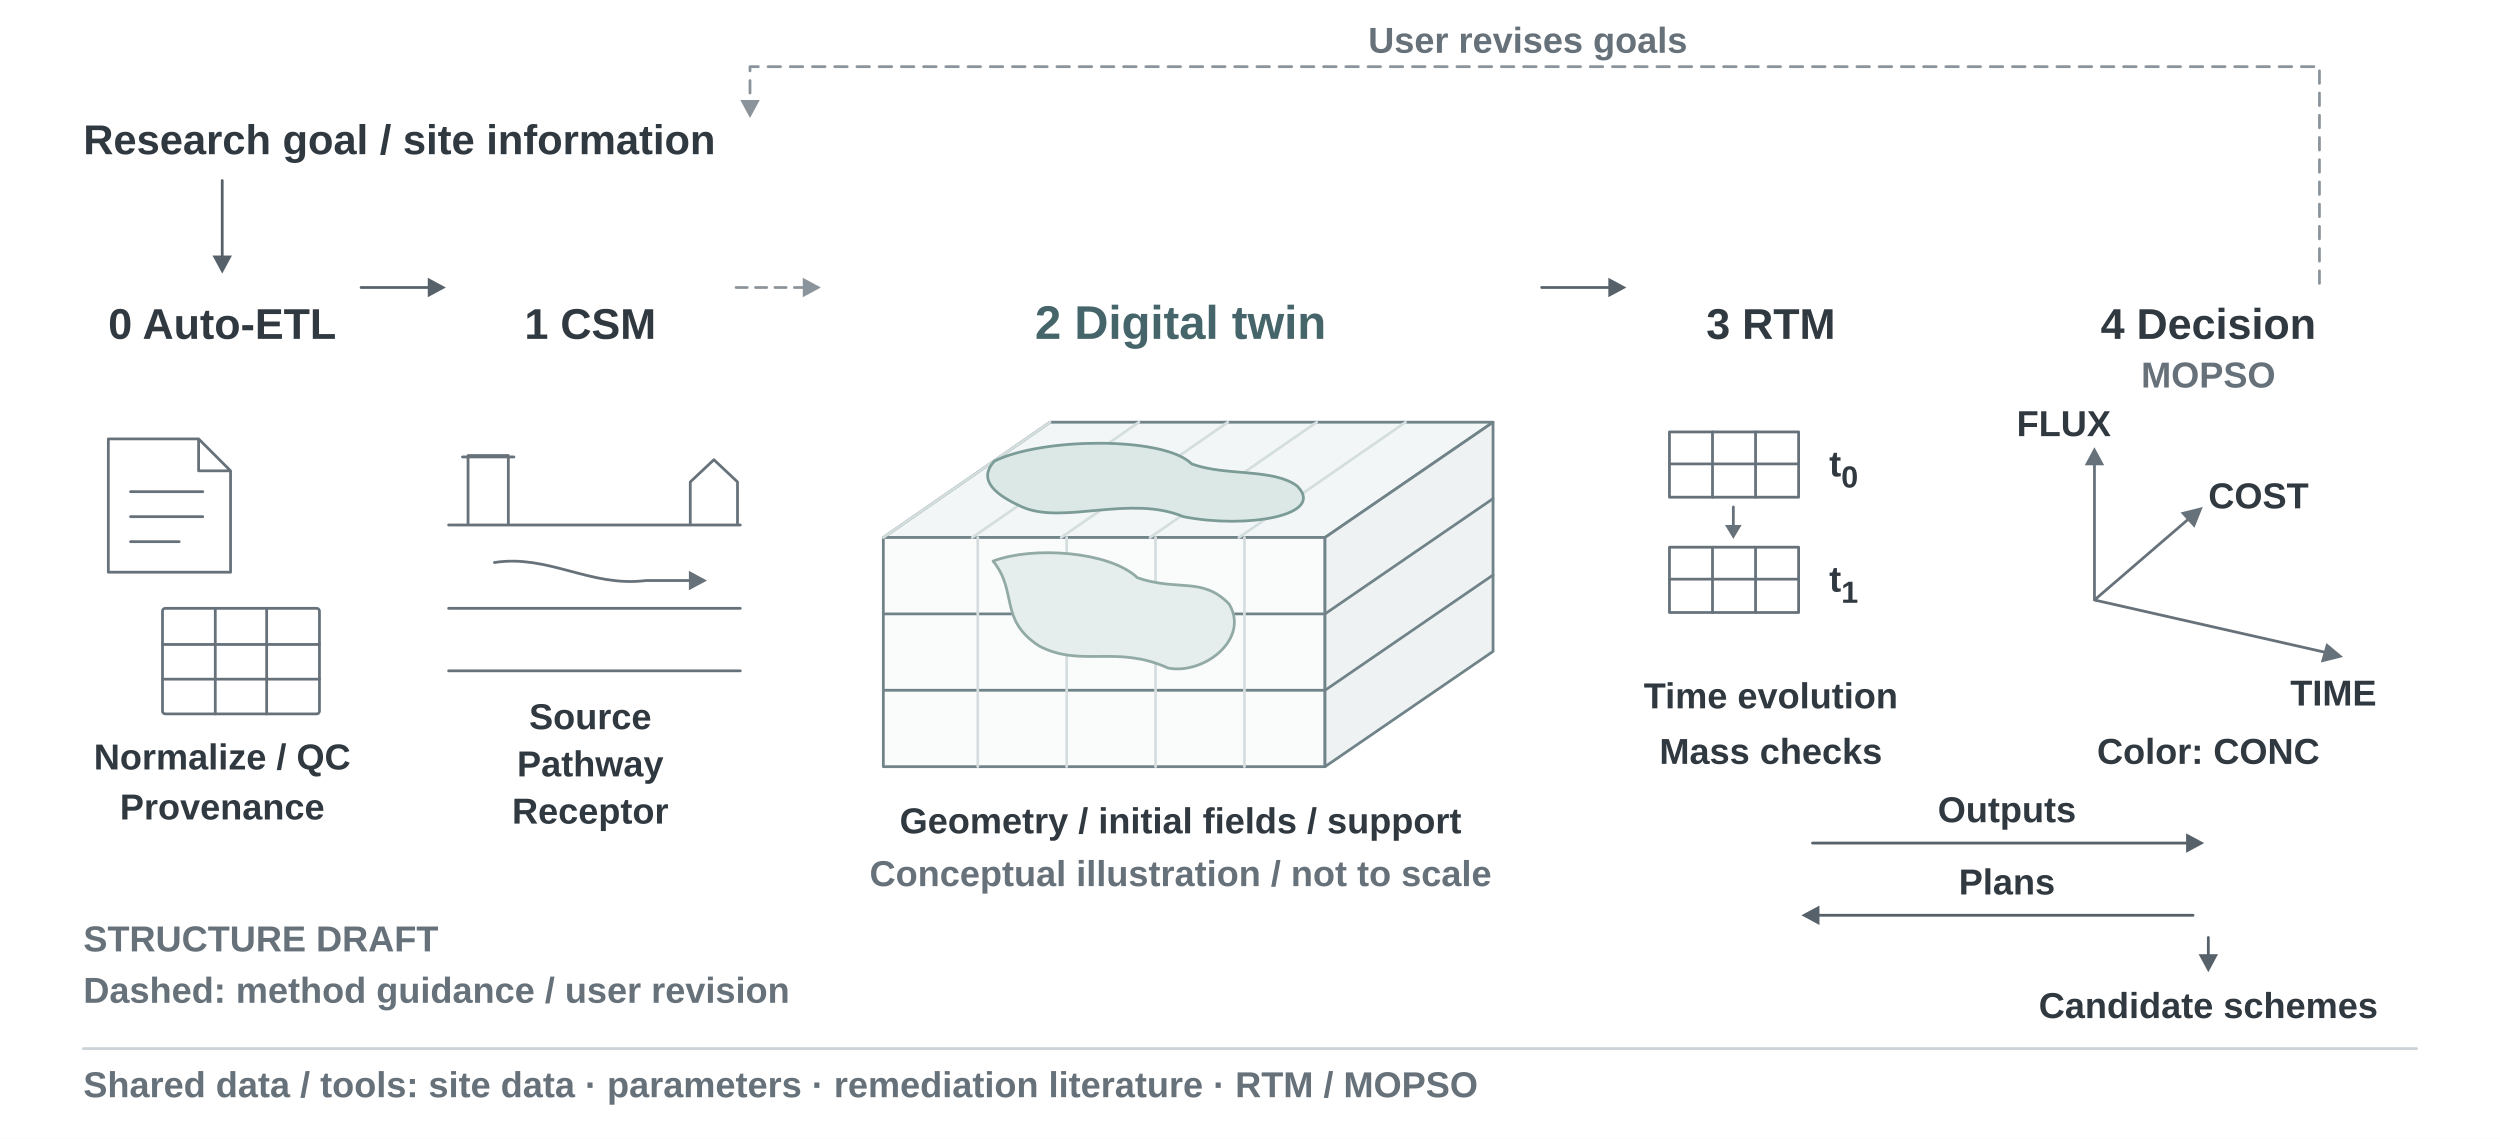
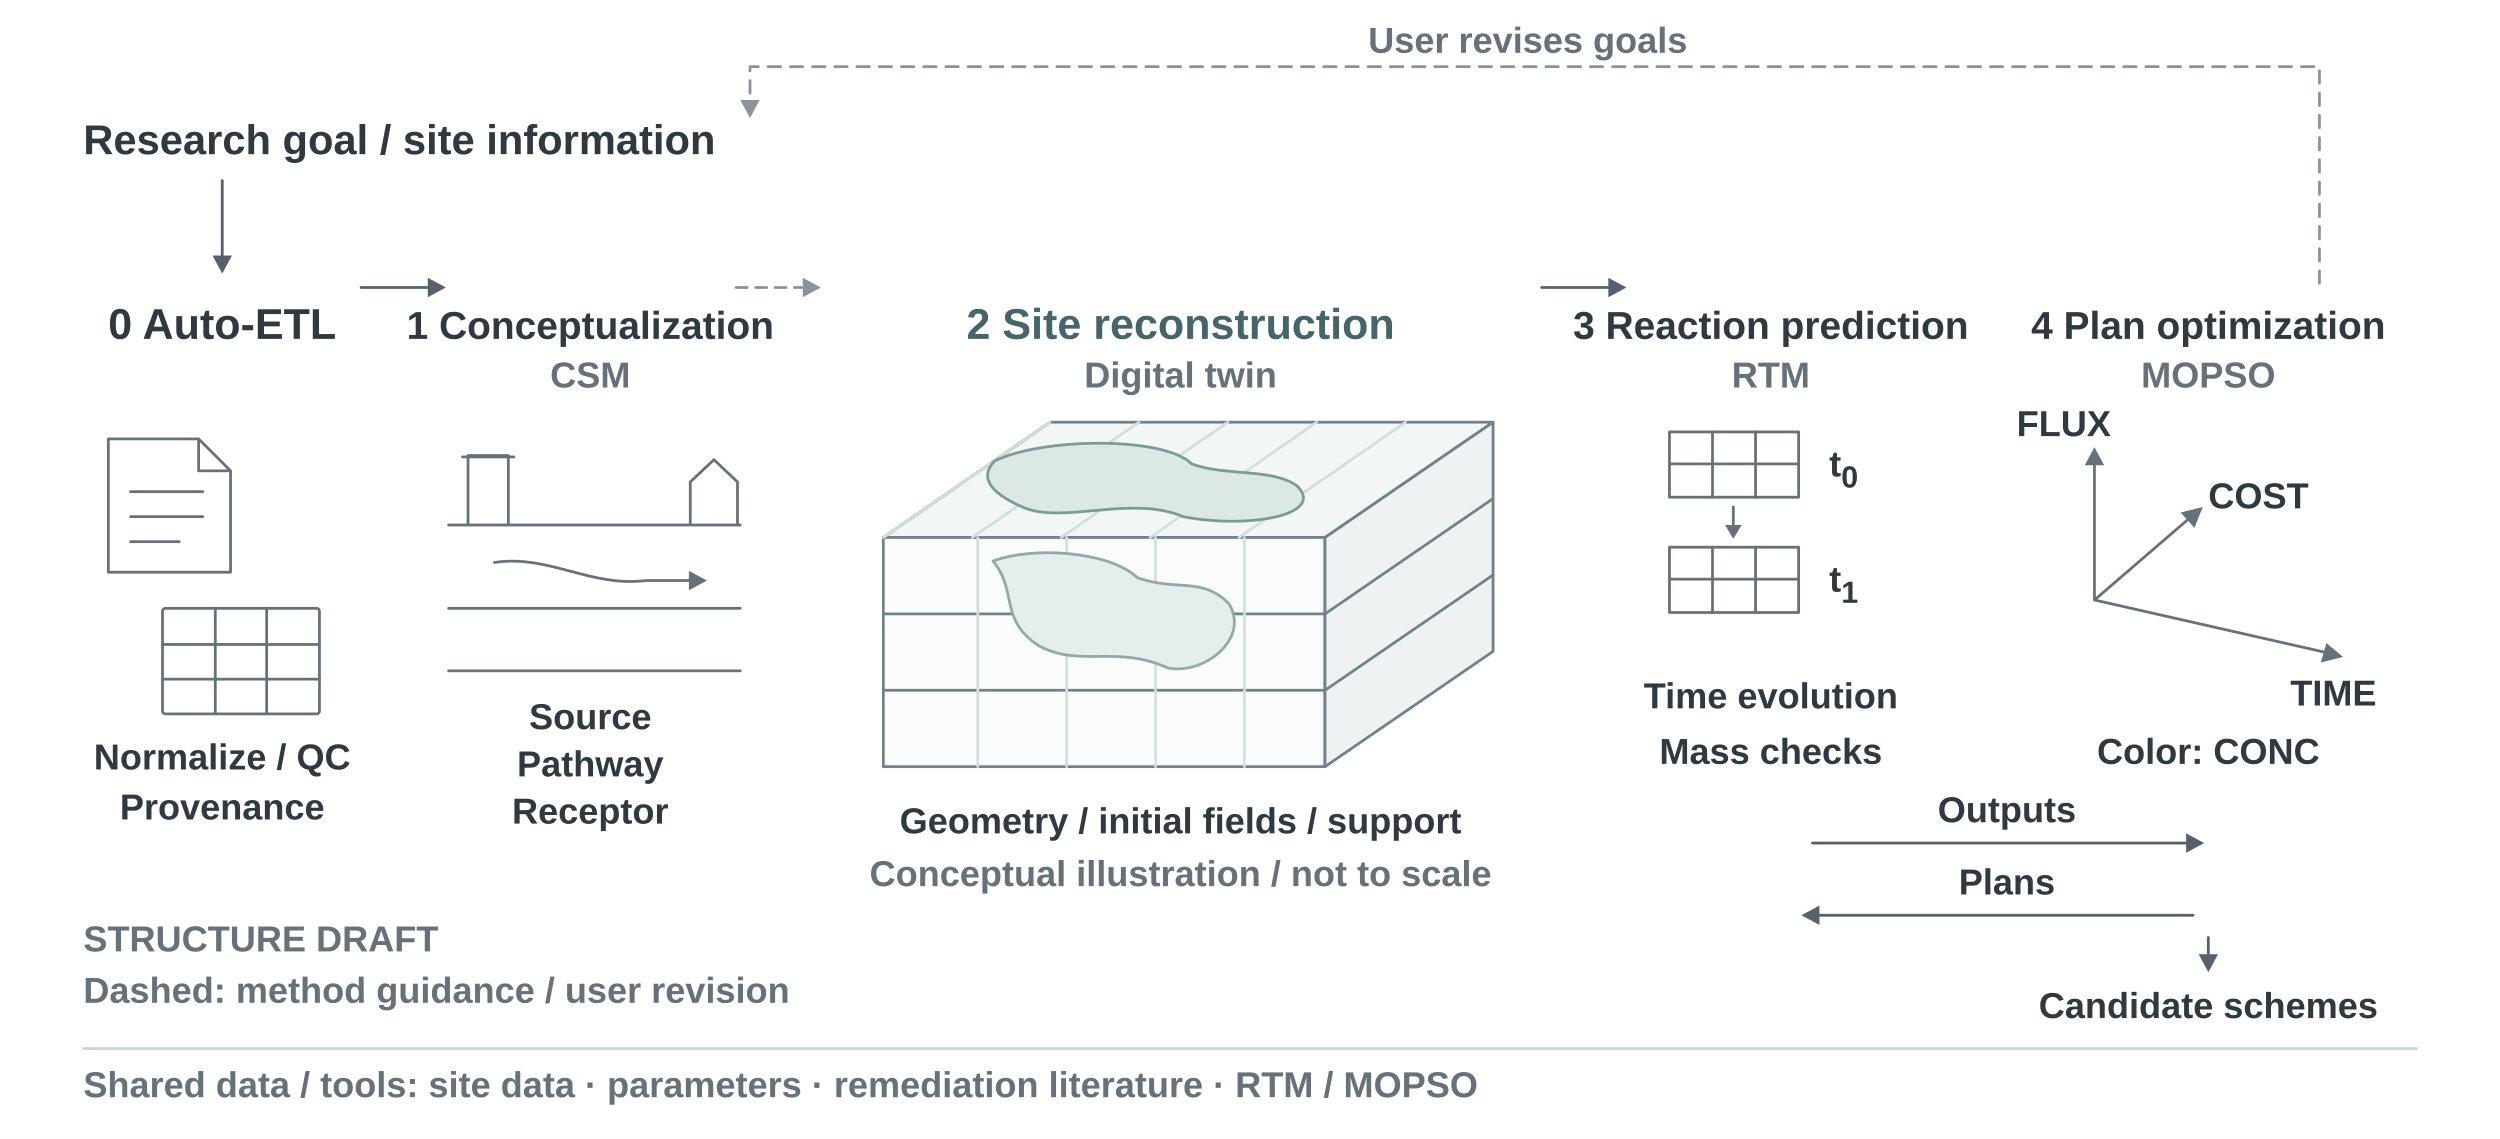
<svg xmlns="http://www.w3.org/2000/svg" width="180mm" height="82mm" viewBox="0 0 1800 820">
  <g id="canvas" font-family="Arial" font-weight="700" font-size="26" fill="#303840" stroke-linejoin="round" stroke-linecap="round">
    <rect width="1800" height="820" fill="white" />
    <g id="research-input" data-role="input">
      <text x="60" y="111" font-size="30">Research goal / site information</text>
      <path d="M160 130 L160 189" fill="none" stroke="#56616a" stroke-width="2" />
      <polygon points="160,197 153,184 167,184" fill="#56616a" />
    </g>
    <g id="user-feedback" data-source="decision" data-target="research-input" data-status="manual" stroke="#8b949b" stroke-width="2" stroke-dasharray="9 7" fill="none">
      <path d="M1670 204 L1670 48 L540 48 L540 77" />
      <polygon points="540,85 533,72 547,72" fill="#8b949b" stroke="none" />
      <text x="1100" y="38" text-anchor="middle" fill="#66717a" stroke="none">User revises goals</text>
    </g>
    <g id="etl" data-role="module" data-width="200">
      <text x="160" y="244" text-anchor="middle" font-size="31">0 Auto-ETL</text>
      <g id="etl-documents" stroke="#66717a" stroke-width="2" fill="none">
        <path d="M78 316 L143 316 L166 339 L166 412 L78 412 Z M143 316 L143 339 L166 339" />
        <path d="M94 354 L146 354 M94 372 L146 372 M94 390 L129 390" />
        <rect x="117" y="438" width="113" height="76" rx="2" fill="white" />
        <path d="M117 464 L230 464 M117 489 L230 489 M155 438 L155 514 M192 438 L192 514" />
      </g>
      <text x="160" y="554" text-anchor="middle">Normalize / QC</text>
      <text x="160" y="590" text-anchor="middle">Provenance</text>
    </g>
    <g id="csm" data-role="module" data-width="210">
-       <text x="425" y="244" text-anchor="middle" font-size="31">1 CSM</text>
+       <text id="csm-process-title" data-role="process-title" x="425" y="244" text-anchor="middle" font-size="28">1 Conceptualization</text>
+       <text id="csm-method-label" data-role="method-label" x="425" y="279" text-anchor="middle" fill="#66717a">CSM</text>
      <g id="csm-profile" stroke="#66717a" stroke-width="2" fill="none">
        <path d="M323 378 L533 378 M323 438 L533 438 M323 483 L533 483" />
        <path d="M337 377 L337 328 L366 328 L366 377 M333 329 L370 329" />
        <path d="M356 405 C395 399 425 423 465 418 L502 418" />
        <polygon points="509,418 496,411 496,425" fill="#66717a" stroke="none" />
        <path d="M497 377 L497 347 L514 331 L531 347 L531 377" />
      </g>
      <text x="425" y="525" text-anchor="middle">Source</text>
      <text x="425" y="559" text-anchor="middle">Pathway</text>
      <text x="425" y="593" text-anchor="middle">Receptor</text>
    </g>
    <g id="twin" data-role="module" data-width="520">
-       <text x="850" y="244" text-anchor="middle" font-size="34" fill="#45656a">2 Digital twin</text>
+       <text id="twin-process-title" data-role="process-title" x="850" y="244" text-anchor="middle" font-size="31" fill="#45656a">2 Site reconstruction</text>
+       <text id="twin-method-label" data-role="method-label" x="850" y="279" text-anchor="middle" fill="#66717a">Digital twin</text>
      <g id="conceptual-soil-block" stroke="#708388" stroke-width="2" fill="none">
        <path d="M636 387 L954 387 L1075 304 L756 304 Z" fill="#f3f6f6" />
        <path d="M636 387 L954 387 L954 552 L636 552 Z" fill="#fafbfb" />
        <path d="M954 387 L1075 304 L1075 469 L954 552 Z" fill="#eef2f3" />
        <path d="M636 442 L954 442 L1075 359 M636 497 L954 497 L1075 414" />
        <path d="M704 387 L704 552 M768 387 L768 552 M832 387 L832 552 M896 387 L896 552" stroke="#d4dedf" />
        <path d="M756 304 L636 387 M820 304 L700 387 M884 304 L764 387 M948 304 L828 387 M1012 304 L892 387" stroke="#d4dedf" />
        <path d="M716 332 C750 315 838 314 858 334 C882 343 917 337 934 350 C955 371 898 381 852 372 C814 356 765 378 736 365 C718 357 703 346 716 332 Z" fill="#dbe8e6" stroke="#7b9b96" />
        <path d="M715 404 C744 393 799 397 819 416 C848 426 866 415 885 435 C900 460 867 486 841 481 C804 464 778 481 748 465 C719 446 733 426 715 404 Z" fill="#e5eeec" stroke="#91aaa5" />
      </g>
      <text x="850" y="600" text-anchor="middle">Geometry / initial fields / support</text>
      <text x="850" y="638" text-anchor="middle" fill="#66717a">Conceptual illustration / not to scale</text>
    </g>
    <g id="rtm" data-role="module" data-width="210">
-       <text x="1275" y="244" text-anchor="middle" font-size="31">3 RTM</text>
+       <text id="rtm-process-title" data-role="process-title" x="1275" y="244" text-anchor="middle" font-size="28">3 Reaction prediction</text>
+       <text id="rtm-method-label" data-role="method-label" x="1275" y="279" text-anchor="middle" fill="#66717a">RTM</text>
      <g id="rtm-time-states" stroke="#66717a" stroke-width="2" fill="none">
        <rect x="1202" y="311" width="93" height="47" />
        <path d="M1233 311 L1233 358 M1264 311 L1264 358 M1202 334 L1295 334" />
        <rect x="1202" y="394" width="93" height="47" />
        <path d="M1233 394 L1233 441 M1264 394 L1264 441 M1202 417 L1295 417" />
        <path d="M1248 365 L1248 382" />
        <polygon points="1248,388 1242,378 1254,378" fill="#66717a" stroke="none" />
      </g>
      <text id="rtm-time-0" x="1317" y="343" data-time-index="0">t<tspan font-size="22" dy="8">0</tspan>
      </text>
      <text id="rtm-time-1" x="1317" y="426" data-time-index="1">t<tspan font-size="22" dy="8">1</tspan>
      </text>
      <text id="rtm-summary-time" x="1275" y="510" text-anchor="middle">Time evolution</text>
      <text id="rtm-summary-mass" x="1275" y="550" text-anchor="middle">Mass checks</text>
    </g>
    <g id="decision" data-role="module" data-width="300">
-       <text x="1590" y="244" text-anchor="middle" font-size="31">4 Decision</text>
-       <text x="1590" y="279" text-anchor="middle" fill="#66717a">MOPSO</text>
+       <text id="decision-process-title" data-role="process-title" x="1590" y="244" text-anchor="middle" font-size="28">4 Plan optimization</text>
+       <text id="decision-method-label" data-role="method-label" x="1590" y="279" text-anchor="middle" fill="#66717a">MOPSO</text>
      <g id="decision-axes" data-state="empty-placeholder" stroke="#66717a" stroke-width="2" fill="none">
        <path d="M1508 432 L1680 471 M1508 432 L1580 370 M1508 432 L1508 329" />
        <polygon points="1687,473 1675,463 1671,477" fill="#66717a" stroke="none" />
        <polygon points="1586,365 1570,369 1580,380" fill="#66717a" stroke="none" />
        <polygon points="1508,322 1501,335 1515,335" fill="#66717a" stroke="none" />
        <text x="1649" y="508" fill="#303840" stroke="none">TIME</text>
        <text x="1590" y="366" fill="#303840" stroke="none">COST</text>
        <text x="1452" y="314" fill="#303840" stroke="none">FLUX</text>
      </g>
      <text id="decision-color-key" x="1590" y="550" text-anchor="middle">Color: CONC</text>
    </g>
    <g id="etl-to-csm" data-source="etl" data-target="csm" stroke="#56616a" stroke-width="2" fill="none">
      <path d="M260 207 L313 207" />
      <polygon points="321,207 308,200 308,214" fill="#56616a" stroke="none" />
    </g>
    <g id="csm-to-twin" data-source="csm" data-target="twin" data-status="method-guidance" stroke="#8b949b" stroke-width="2" stroke-dasharray="8 6" fill="none">
      <path d="M530 207 L583 207" />
      <polygon points="591,207 578,200 578,214" fill="#8b949b" stroke="none" />
    </g>
    <g id="twin-to-rtm" data-source="twin" data-target="rtm" stroke="#56616a" stroke-width="2" fill="none">
      <path d="M1110 207 L1163 207" />
      <polygon points="1171,207 1158,200 1158,214" fill="#56616a" stroke="none" />
    </g>
    <g id="rtm-to-decision" data-source="rtm" data-target="decision" stroke="#56616a" stroke-width="2" fill="none">
      <path d="M1305 607 L1579 607" />
      <polygon points="1587,607 1574,600 1574,614" fill="#56616a" stroke="none" />
      <text id="model-response-label" x="1445" y="592" text-anchor="middle" fill="#303840" stroke="none">Outputs</text>
    </g>
    <g id="decision-to-rtm" data-source="decision" data-target="rtm" stroke="#56616a" stroke-width="2" fill="none">
      <path d="M1579 659 L1305 659" />
      <polygon points="1297,659 1310,652 1310,666" fill="#56616a" stroke="none" />
      <text id="candidate-request-label" x="1445" y="644" text-anchor="middle" fill="#303840" stroke="none">Plans</text>
    </g>
    <g id="decision-output" data-role="output" data-source="decision" data-target="output">
      <path d="M1590 675 L1590 692" stroke="#56616a" stroke-width="2" fill="none" />
      <polygon points="1590,700 1583,687 1597,687" fill="#56616a" />
      <text id="candidate-schemes-label" x="1590" y="733" text-anchor="middle">Candidate schemes</text>
    </g>
    <g id="shared-resources" data-role="resources">
      <path d="M60 755 L1740 755" stroke="#ccd4d8" stroke-width="2" />
      <text x="60" y="790" fill="#66717a">Shared data / tools: site data · parameters · remediation literature · RTM / MOPSO</text>
    </g>
    <text id="draft-label" x="60" y="685" fill="#66717a">STRUCTURE DRAFT</text>
    <text id="guidance-key" x="60" y="722" fill="#66717a">Dashed: method guidance / user revision</text>
  </g>
</svg>
